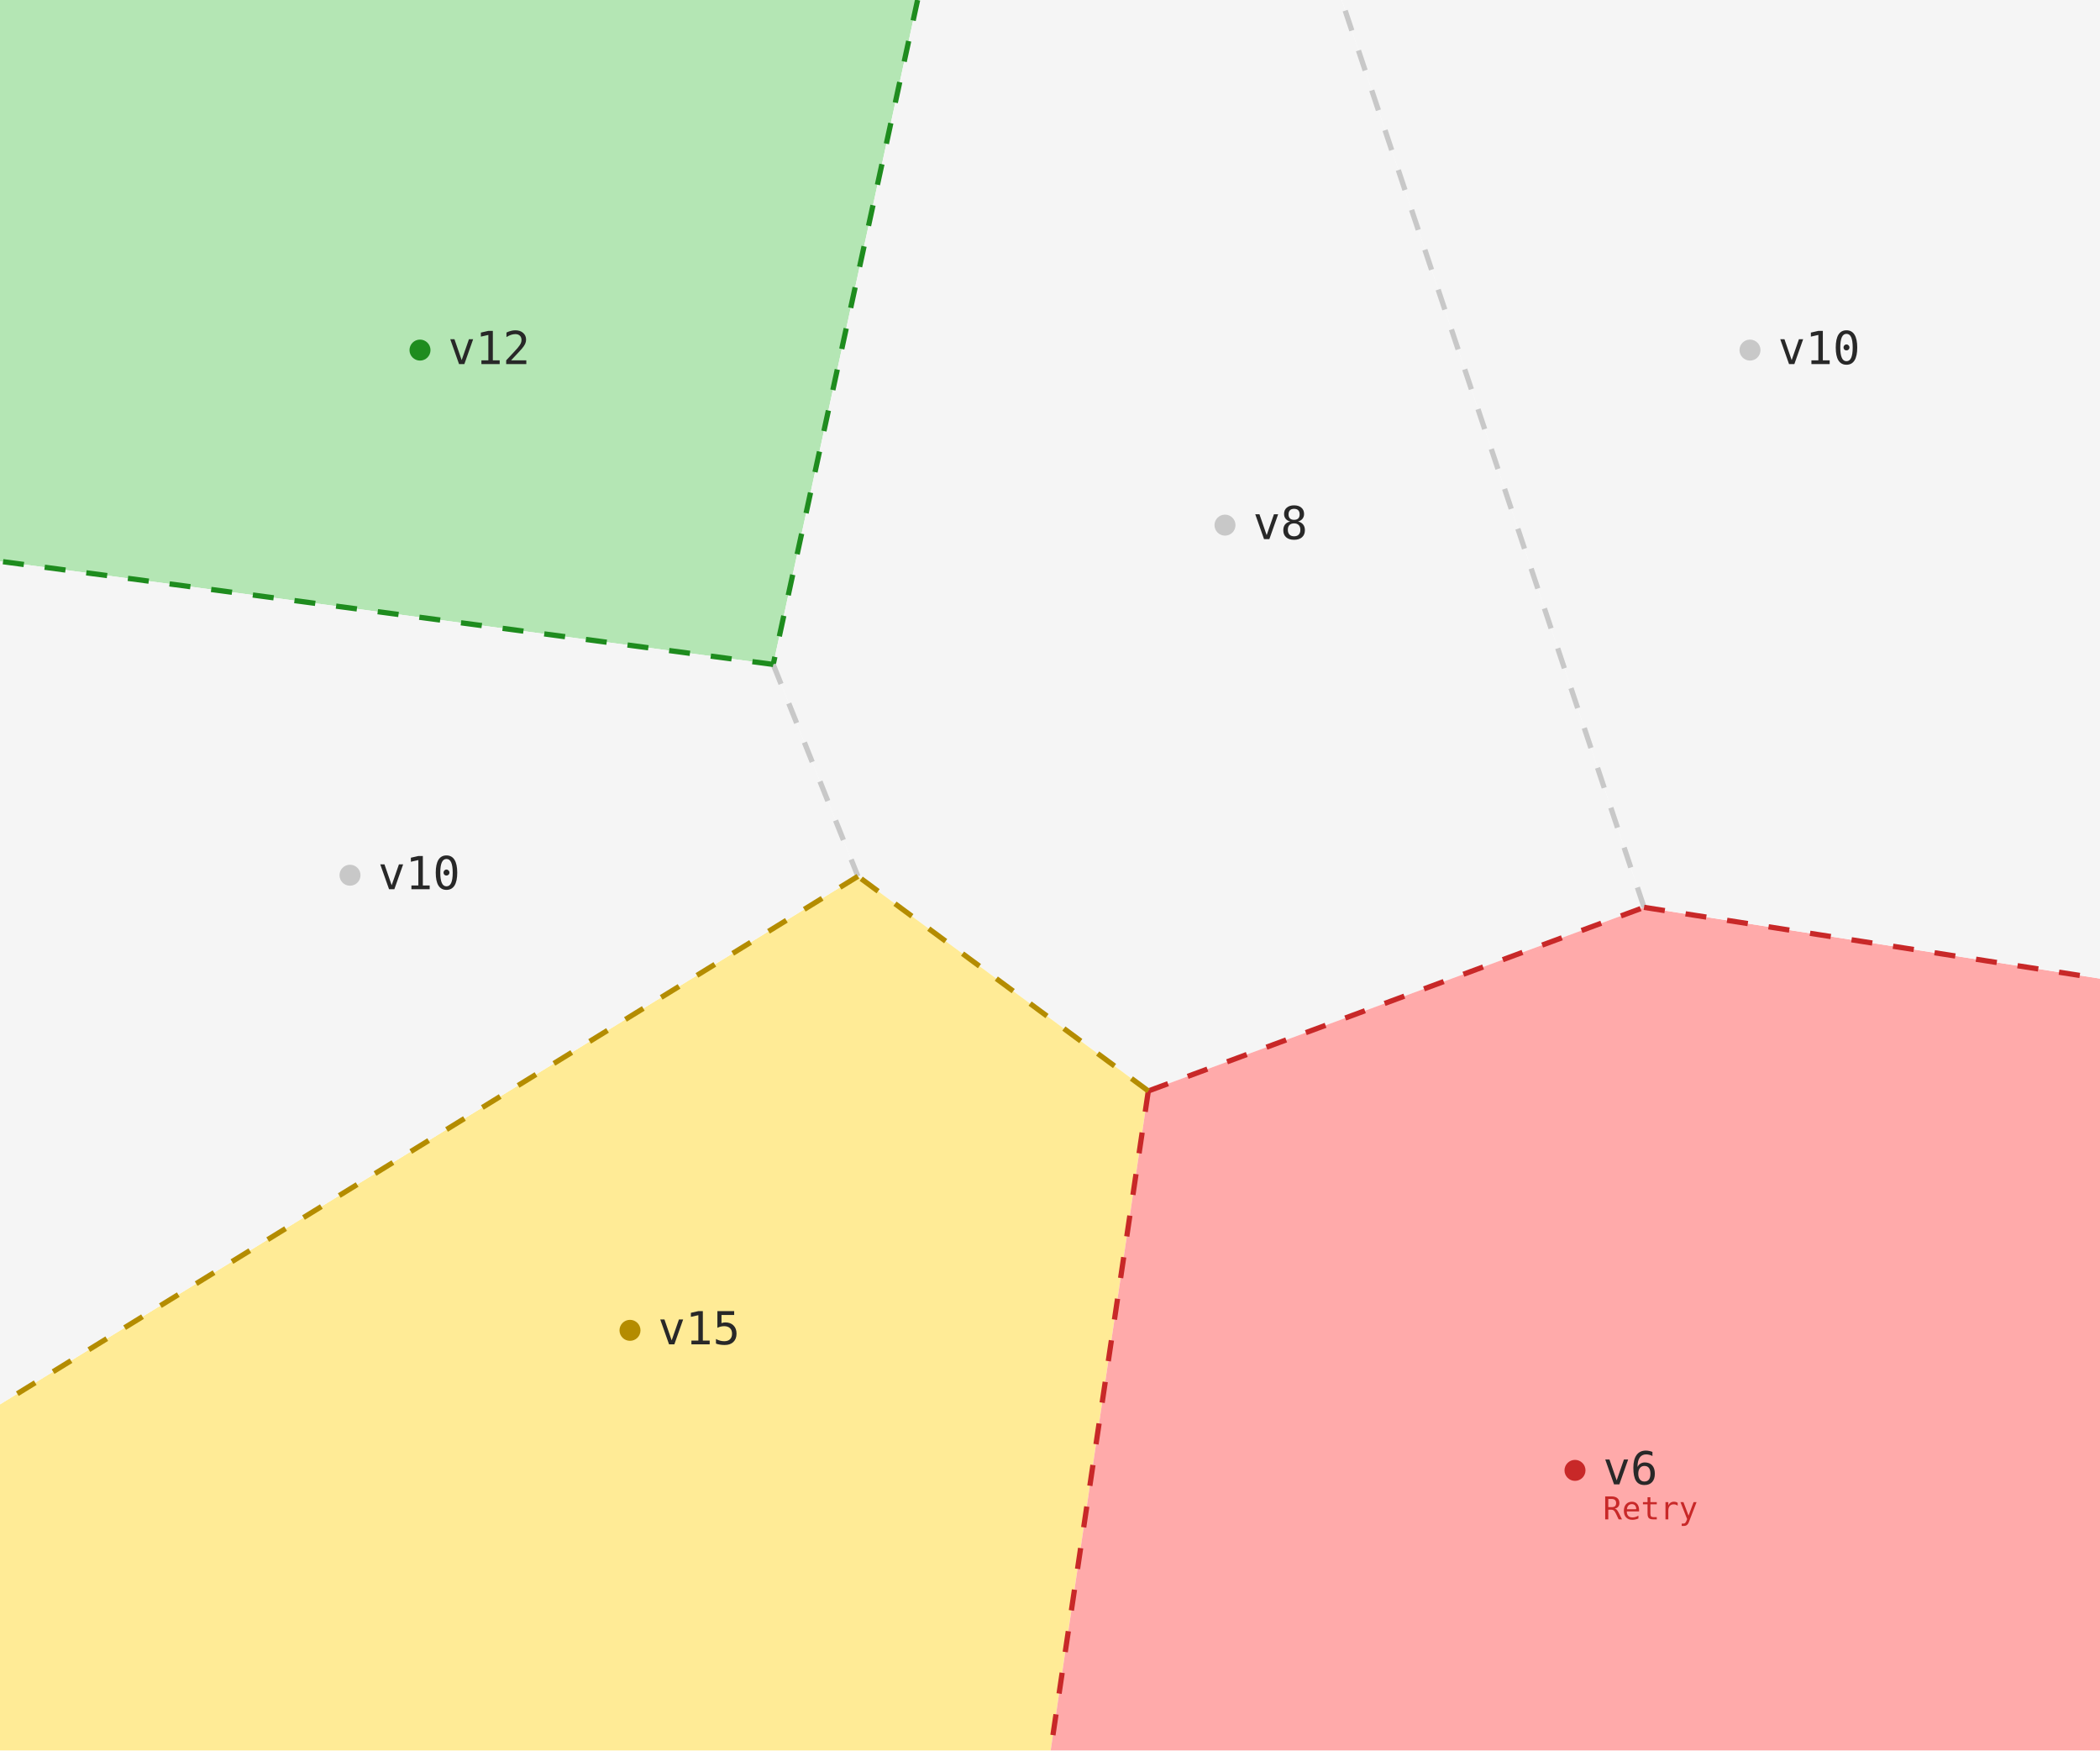
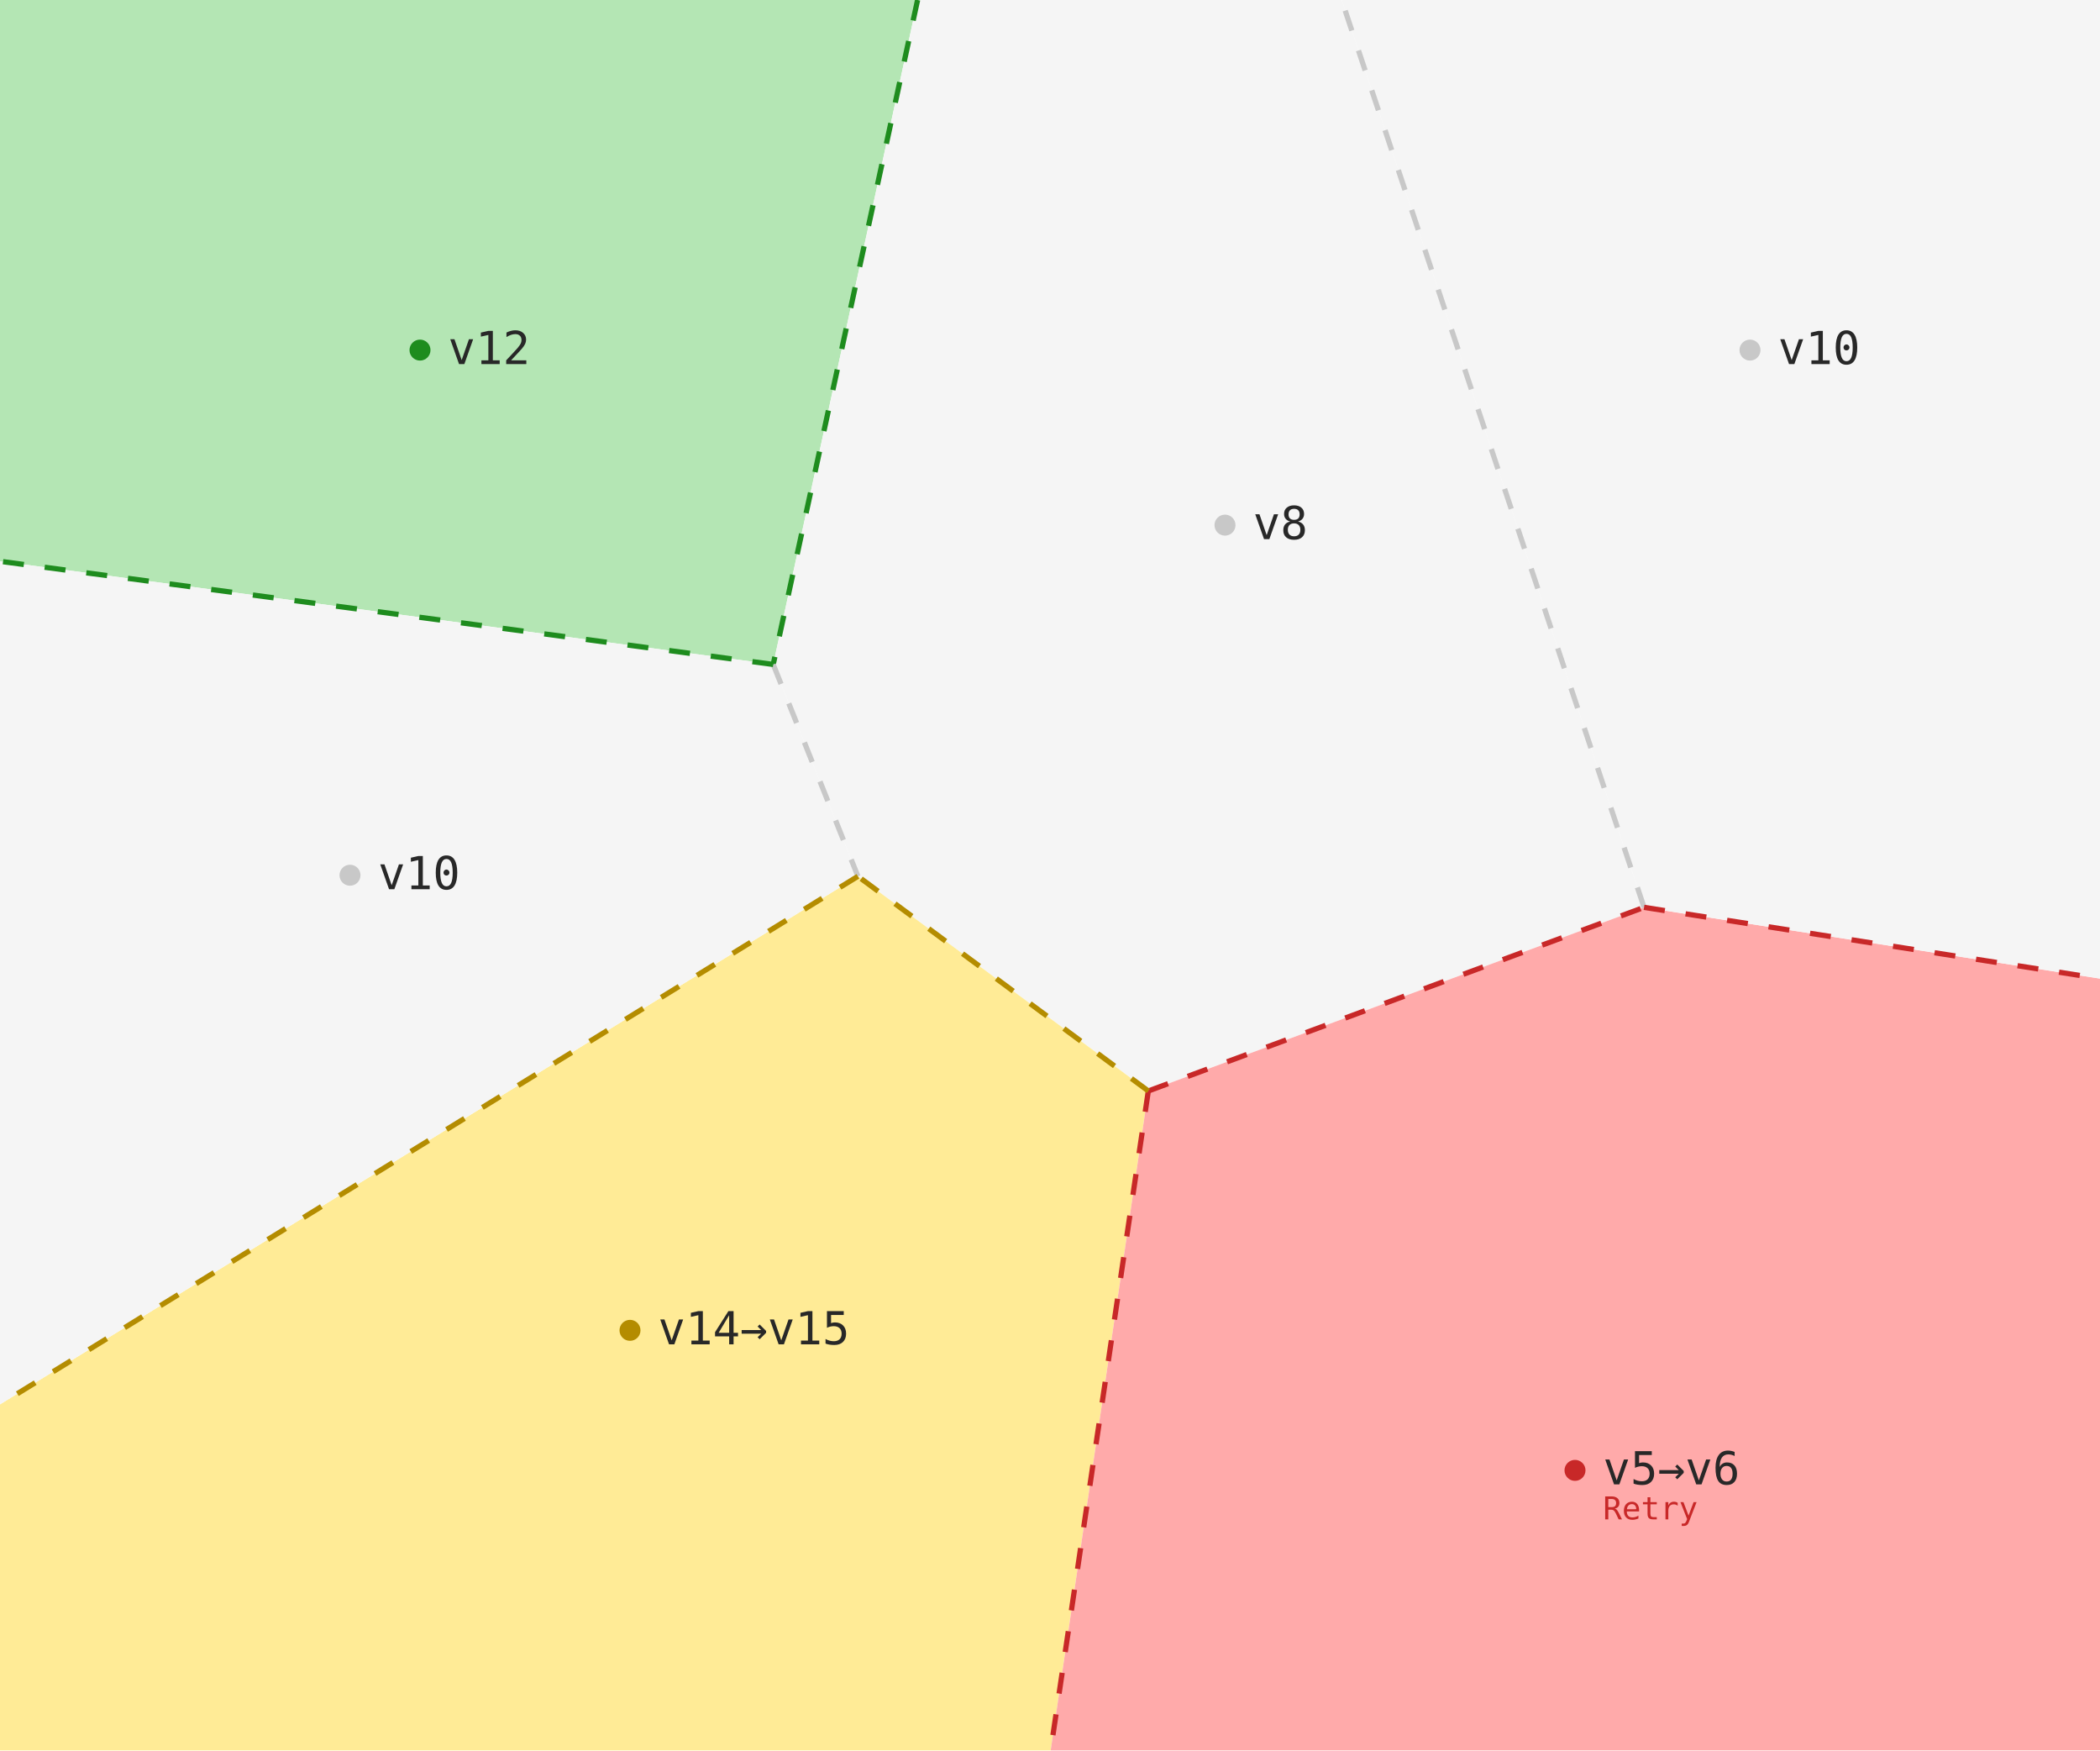
<svg xmlns="http://www.w3.org/2000/svg" width="600" height="500" viewBox="0 0 600 500">
  <polygon points="-0.00,0.00 262.17,0.00 220.92,189.79 0.00,160.33" fill="rgb(180,230,180)" stroke="none" />
  <polygon points="245.12,250.31 328.09,311.63 469.73,259.18 383.33,0.00 262.17,0.00 220.92,189.79" fill="rgb(245,245,245)" stroke="none" />
  <polygon points="-0.00,401.15 0.00,500.00 300.19,500.00 328.09,311.63 245.12,250.31" fill="rgb(255,235,150)" stroke="none" />
  <polygon points="469.73,259.18 328.09,311.63 300.19,500.00 600.00,500.00 600.00,279.53" fill="rgb(255,170,170)" stroke="none" />
  <polygon points="0.00,160.33 220.92,189.79 245.12,250.31 -0.00,401.15" fill="rgb(245,245,245)" stroke="none" />
  <polygon points="600.00,279.53 600.00,-0.00 383.33,0.00 469.73,259.18" fill="rgb(245,245,245)" stroke="none" />
  <line x1="469.73" y1="259.18" x2="383.33" y2="0.00" stroke="rgb(200,200,200)" stroke-width="1.5" stroke-dasharray="6,6" />
  <line x1="469.73" y1="259.18" x2="600.00" y2="279.53" stroke="rgb(200,40,40)" stroke-width="1.5" stroke-dasharray="6,6" />
  <line x1="328.09" y1="311.63" x2="300.19" y2="500.00" stroke="rgb(200,40,40)" stroke-width="1.5" stroke-dasharray="6,6" />
  <line x1="328.09" y1="311.63" x2="469.73" y2="259.18" stroke="rgb(200,40,40)" stroke-width="1.5" stroke-dasharray="6,6" />
  <line x1="328.09" y1="311.63" x2="245.12" y2="250.31" stroke="rgb(180,140,0)" stroke-width="1.5" stroke-dasharray="6,6" />
  <line x1="262.17" y1="0.00" x2="220.92" y2="189.79" stroke="rgb(30,140,30)" stroke-width="1.5" stroke-dasharray="6,6" />
  <line x1="220.92" y1="189.79" x2="245.12" y2="250.31" stroke="rgb(200,200,200)" stroke-width="1.5" stroke-dasharray="6,6" />
  <line x1="220.92" y1="189.79" x2="0.00" y2="160.33" stroke="rgb(30,140,30)" stroke-width="1.5" stroke-dasharray="6,6" />
  <line x1="245.12" y1="250.31" x2="-0.00" y2="401.15" stroke="rgb(180,140,0)" stroke-width="1.5" stroke-dasharray="6,6" />
  <circle cx="120" cy="100" r="3" fill="rgb(30,140,30)" />
  <text x="128" y="104" font-family="monospace" font-size="13" fill="rgb(40,40,40)">v12</text>
  <circle cx="350" cy="150" r="3" fill="rgb(200,200,200)" />
  <text x="358" y="154" font-family="monospace" font-size="13" fill="rgb(40,40,40)">v8</text>
  <circle cx="180" cy="380" r="3" fill="rgb(180,140,0)" />
-   <text x="188" y="384" font-family="monospace" font-size="13" fill="rgb(40,40,40)">v15</text>
+   <text x="188" y="384" font-family="monospace" font-size="13" fill="rgb(40,40,40)">v14→v15</text>
  <circle cx="450" cy="420" r="3" fill="rgb(200,40,40)" />
-   <text x="458" y="424" font-family="monospace" font-size="13" fill="rgb(40,40,40)">v6</text>
+   <text x="458" y="424" font-family="monospace" font-size="13" fill="rgb(40,40,40)">v5→v6</text>
  <text x="458" y="434" font-family="monospace" font-size="9" fill="rgb(200,40,40)">Retry</text>
  <circle cx="100" cy="250" r="3" fill="rgb(200,200,200)" />
  <text x="108" y="254" font-family="monospace" font-size="13" fill="rgb(40,40,40)">v10</text>
  <circle cx="500" cy="100" r="3" fill="rgb(200,200,200)" />
  <text x="508" y="104" font-family="monospace" font-size="13" fill="rgb(40,40,40)">v10</text>
</svg>
